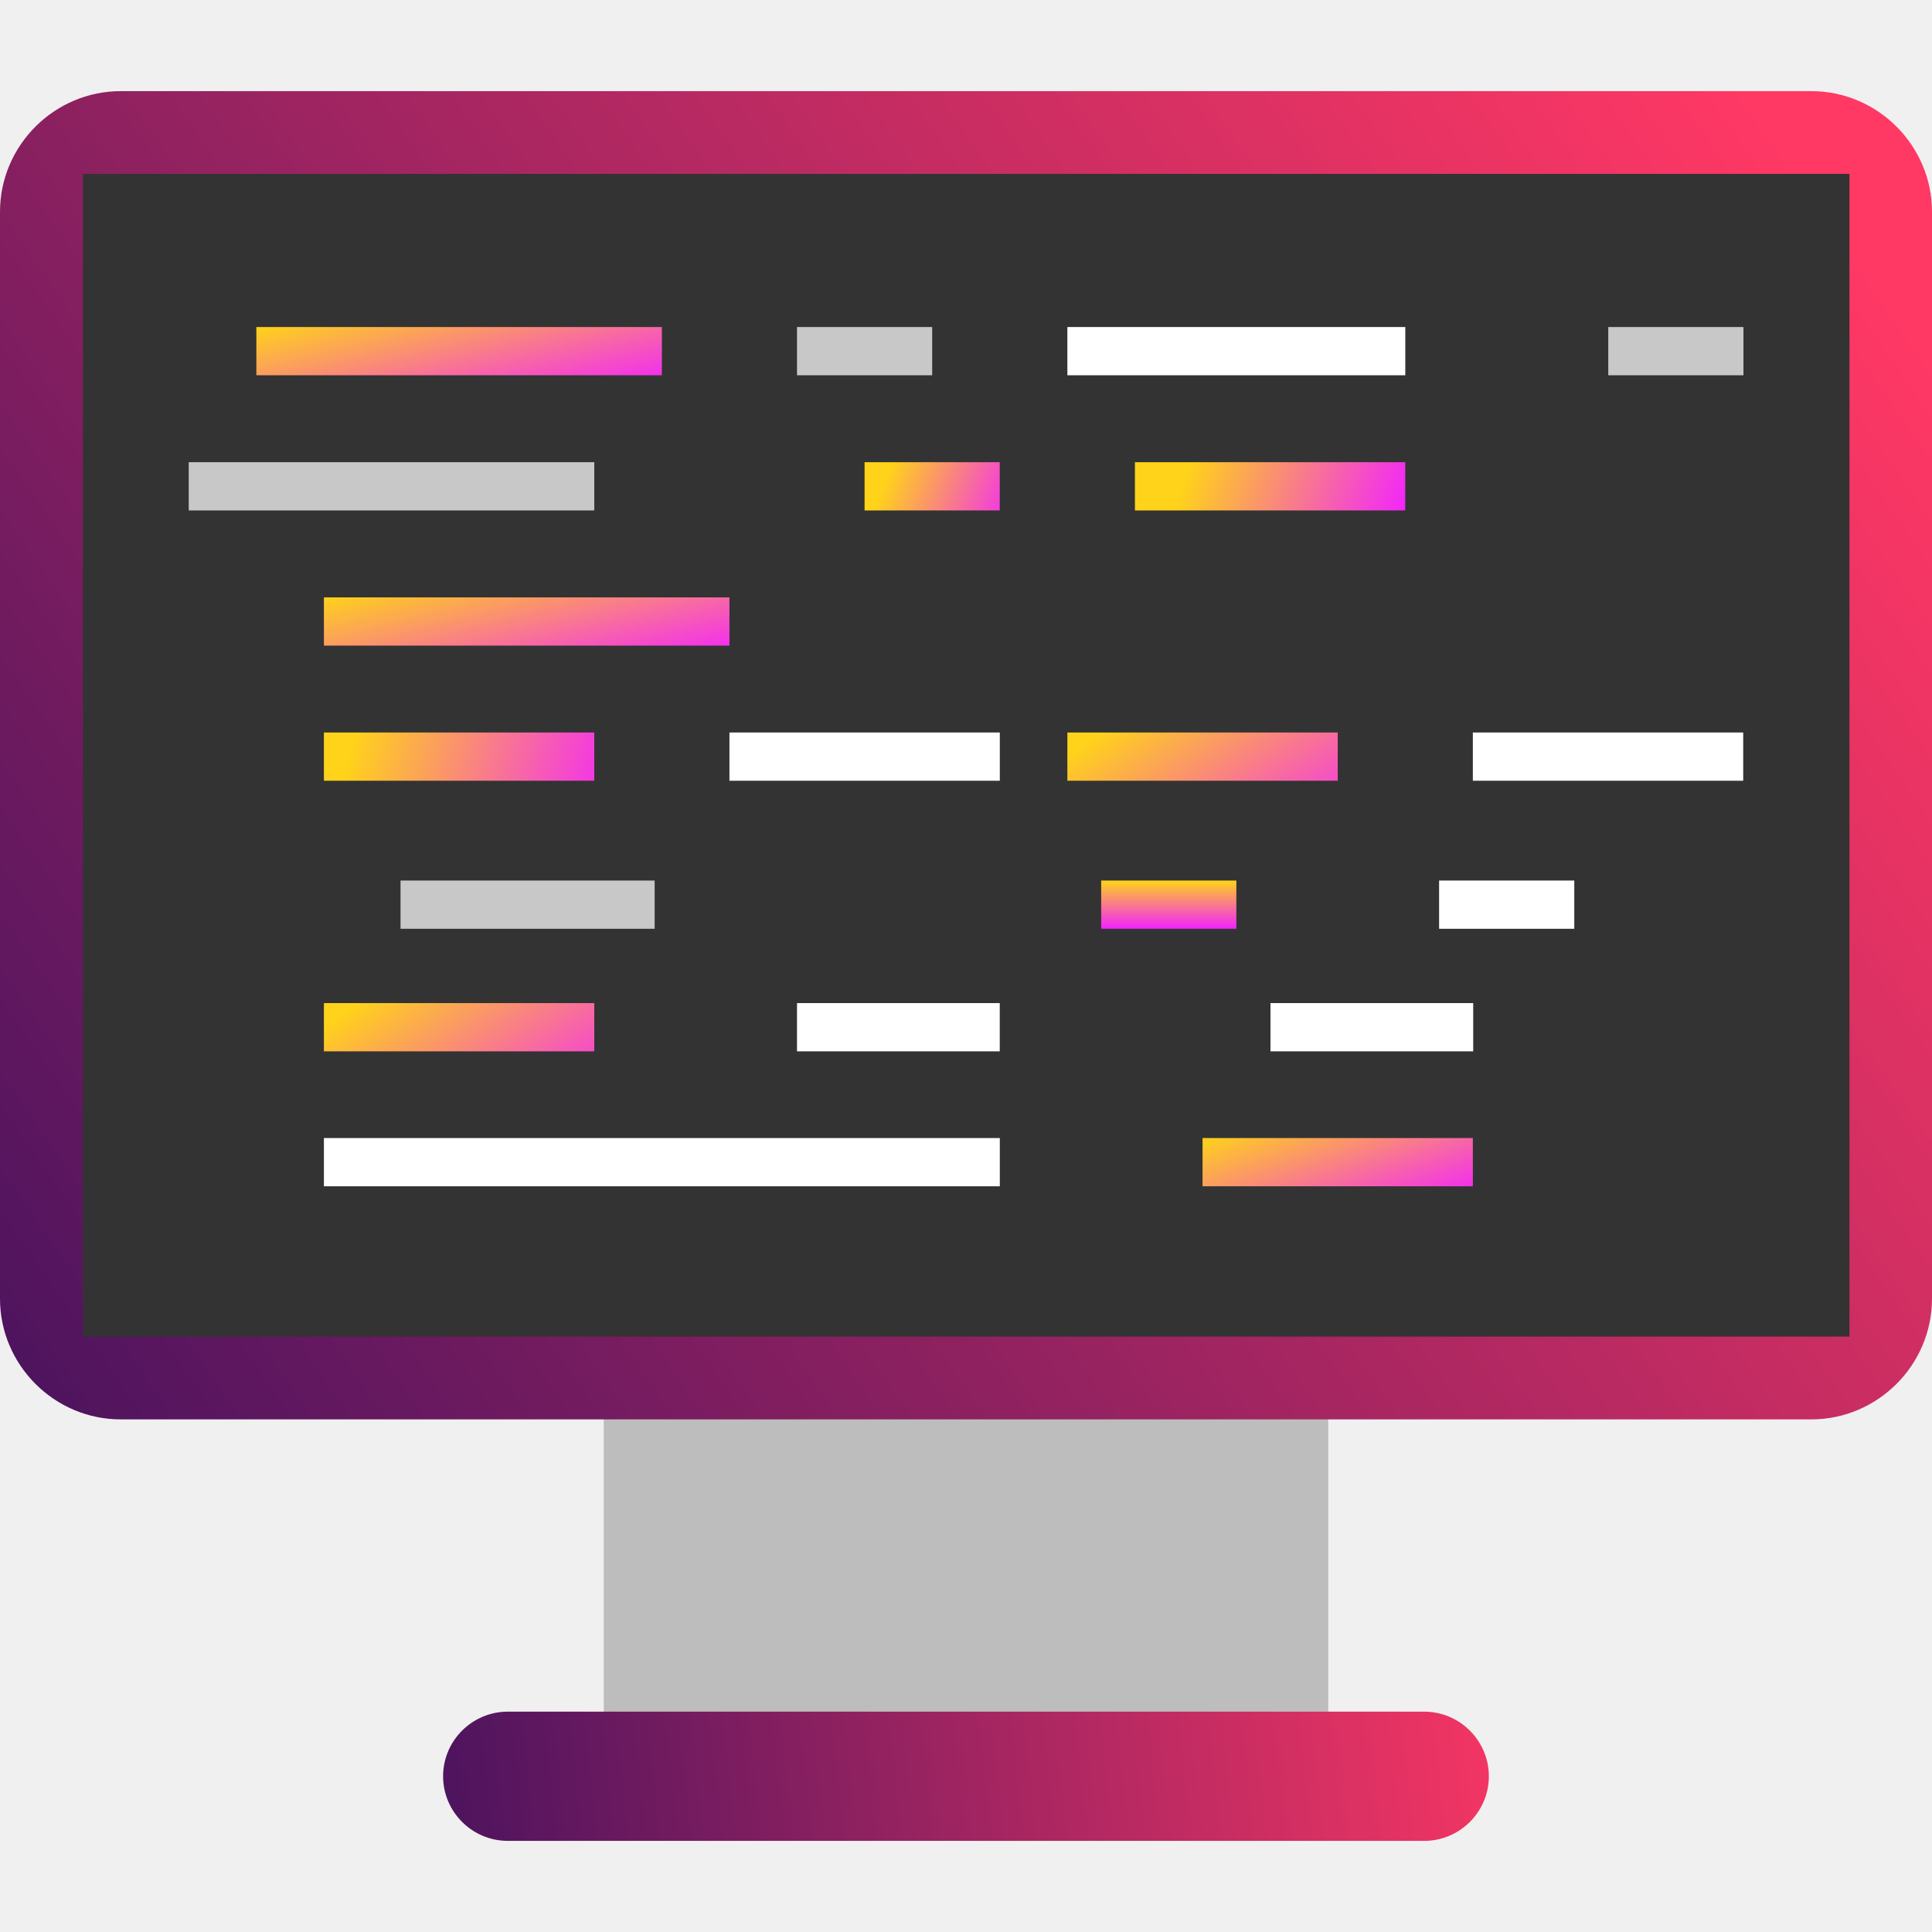
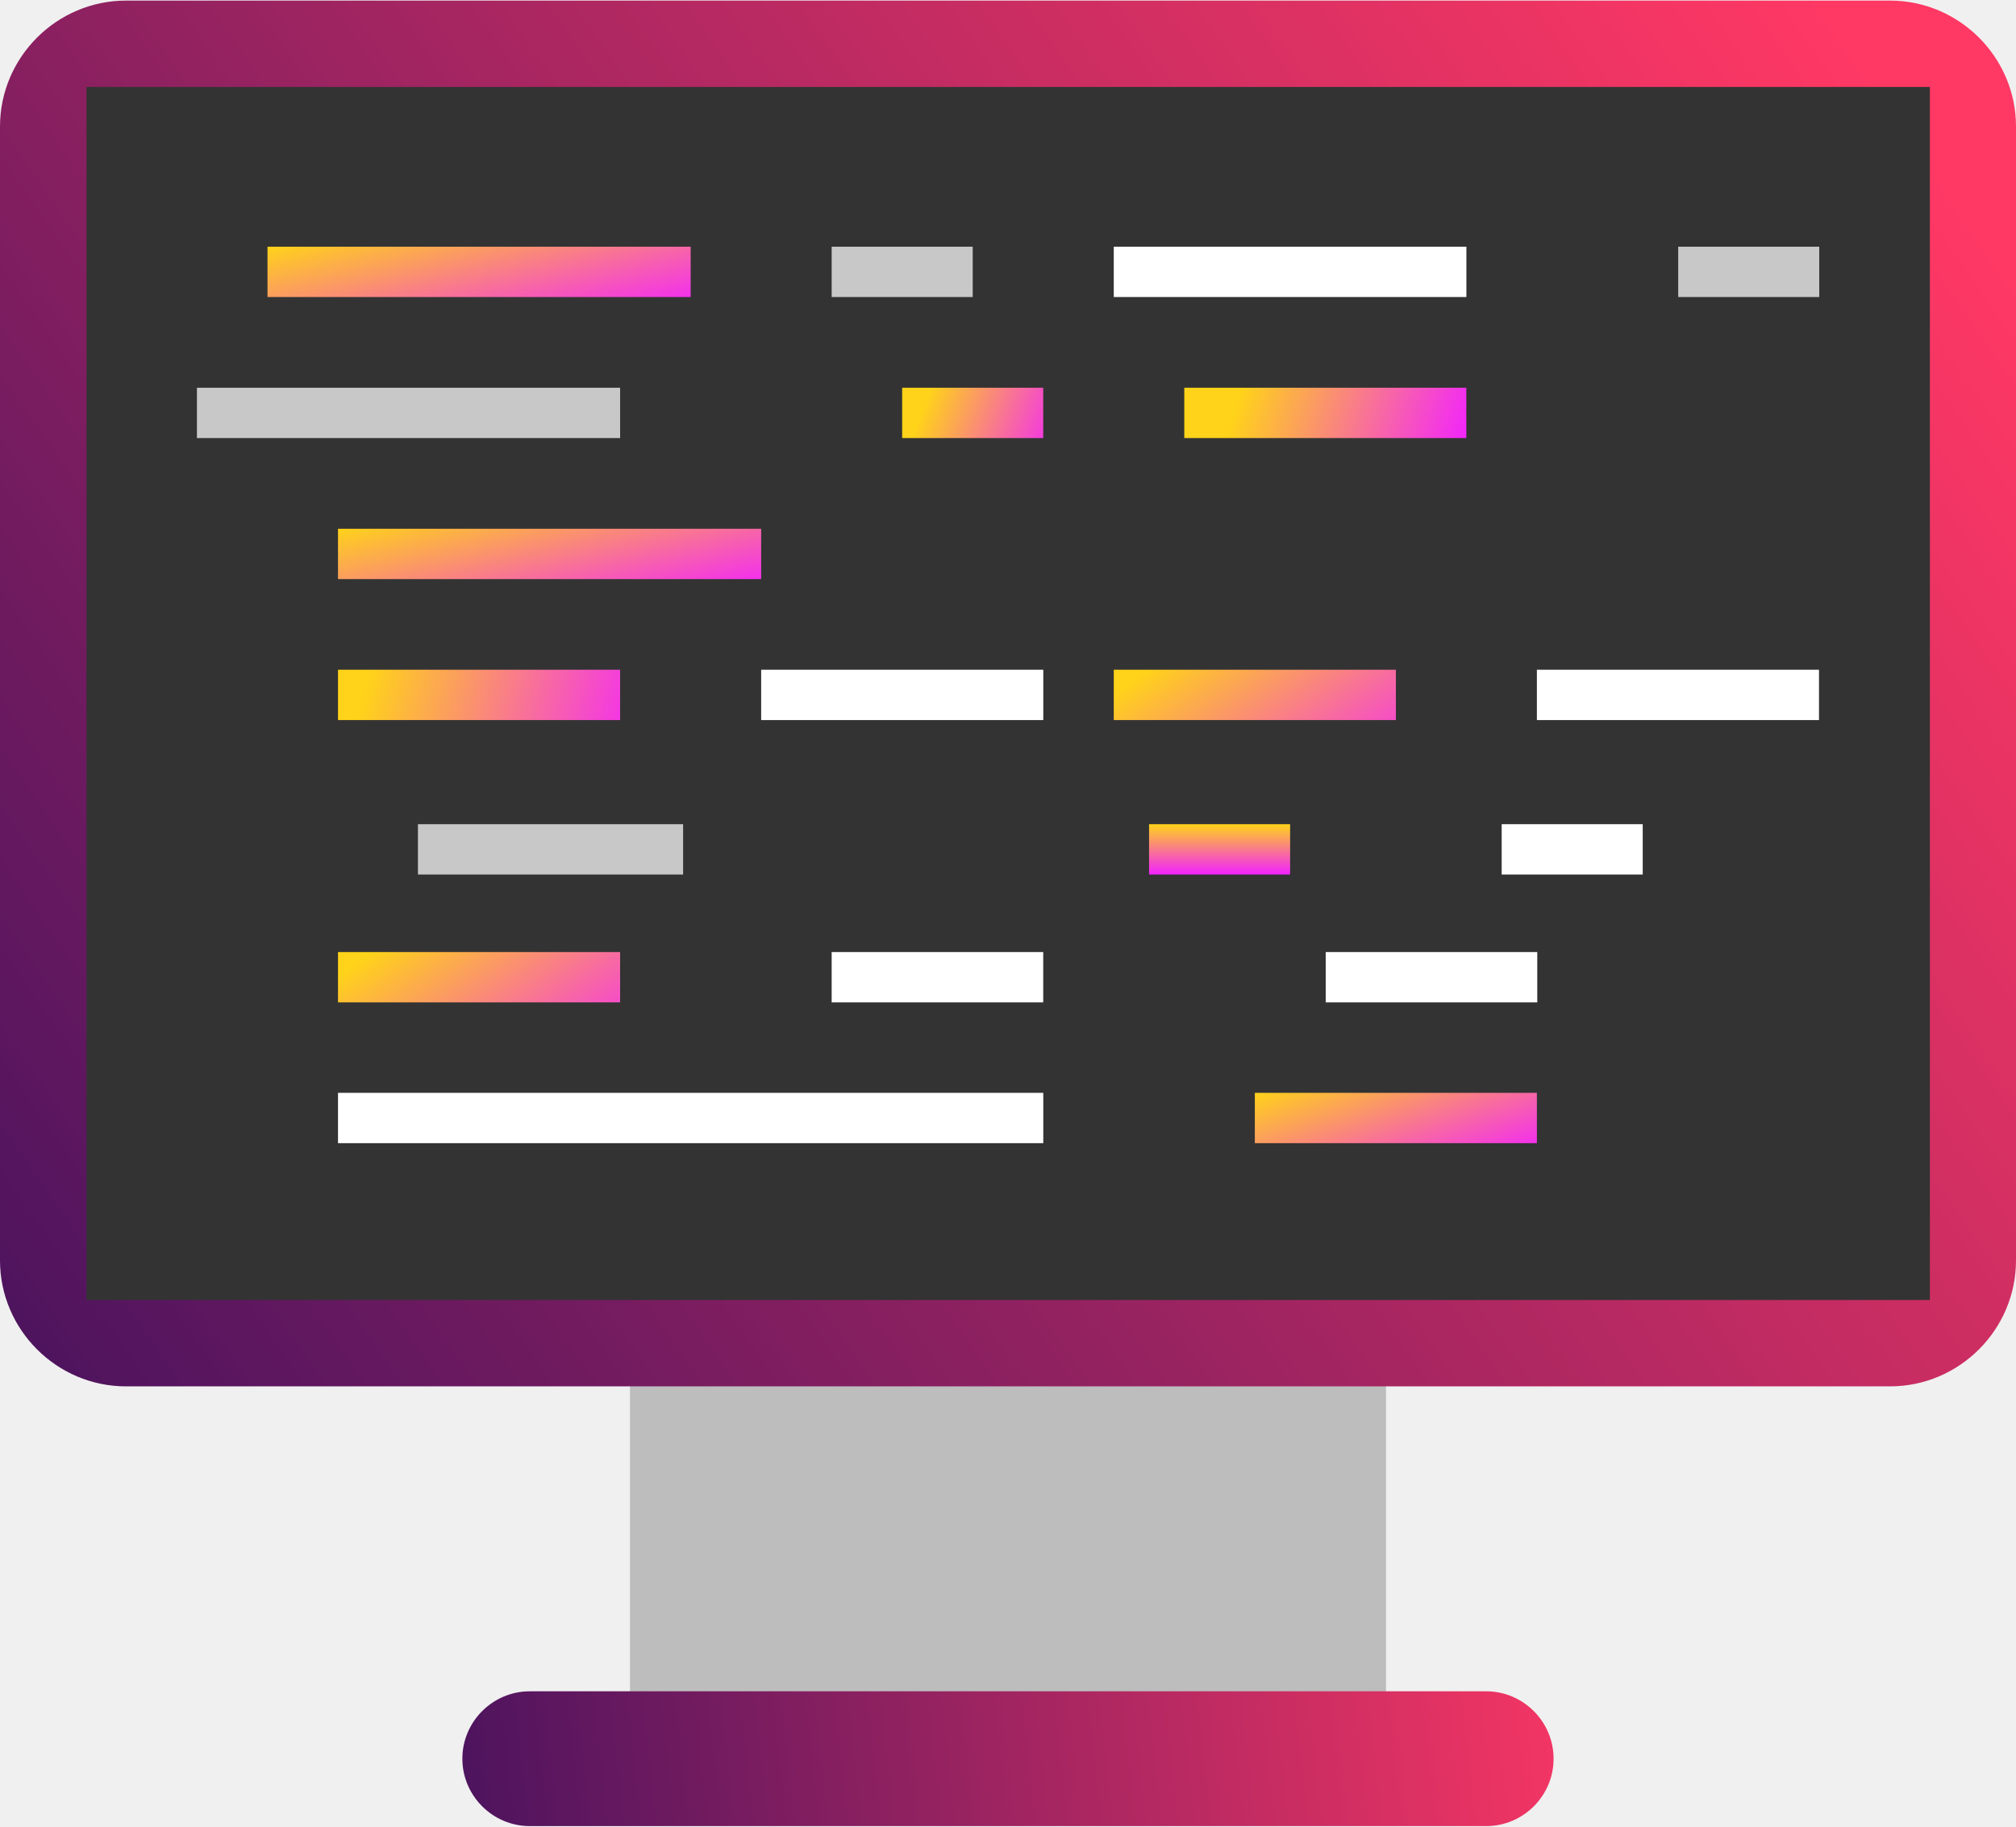
- <svg xmlns="http://www.w3.org/2000/svg" width="512" height="512" viewBox="0 0 512 512" fill="none">
-   <path d="M352 357.416H160V465.752H352V357.416Z" fill="#BDBDBD" />
-   <path d="M377.456 487.848H134.544C125.12 487.848 117.424 480.136 117.424 470.728C117.424 461.304 125.136 453.608 134.544 453.608H377.44C386.864 453.608 394.56 461.32 394.56 470.728C394.576 480.136 386.864 487.848 377.456 487.848Z" fill="url(#paint0_linear_28_5)" />
-   <path d="M480 376.152H32C14.4 376.152 0 361.752 0 344.152V56.152C0 38.552 14.4 24.152 32 24.152H480C497.6 24.152 512 38.552 512 56.152V344.152C512 361.752 497.6 376.152 480 376.152Z" fill="url(#paint1_linear_28_5)" />
-   <path d="M490.128 46.088H21.968V354.216H490.128V46.088Z" fill="#333333" />
-   <path d="M372.416 86.664H282.864V99.448H372.416V86.664Z" fill="white" />
-   <path d="M372.4 122.488H300.768V135.272H372.4V122.488Z" fill="url(#paint2_linear_28_5)" />
-   <path d="M247.04 86.664H211.216V99.448H247.04V86.664Z" fill="#C8C8C8" />
-   <path d="M264.944 122.488H229.12V135.272H264.944V122.488Z" fill="url(#paint3_linear_28_5)" />
-   <path d="M417.2 233.352H381.376V246.136H417.2V233.352Z" fill="white" />
-   <path d="M327.648 233.352H291.824V246.136H327.648V233.352Z" fill="url(#paint4_linear_28_5)" />
-   <path d="M264.944 265.832H211.216V278.616H264.944V265.832Z" fill="white" />
-   <path d="M462.032 86.664H426.208V99.448H462.032V86.664Z" fill="#C8C8C8" />
-   <path d="M157.488 194.12H85.84V206.904H157.488V194.12Z" fill="url(#paint5_linear_28_5)" />
-   <path d="M264.96 194.12H193.312V206.904H264.96V194.12Z" fill="white" />
-   <path d="M354.512 194.12H282.864V206.904H354.512V194.12Z" fill="url(#paint6_linear_28_5)" />
-   <path d="M157.488 265.832H85.84V278.616H157.488V265.832Z" fill="url(#paint7_linear_28_5)" />
-   <path d="M390.416 265.832H336.688V278.616H390.416V265.832Z" fill="white" />
-   <path d="M461.968 194.12H390.32V206.904H461.968V194.12Z" fill="white" />
-   <path d="M173.488 233.352H106.144V246.136H173.488V233.352Z" fill="#C8C8C8" />
-   <path d="M264.96 301.592H85.84V314.376H264.96V301.592Z" fill="white" />
-   <path d="M390.32 301.592H318.688V314.376H390.32V301.592Z" fill="url(#paint8_linear_28_5)" />
-   <path d="M193.312 158.312H85.84V171.096H193.312V158.312Z" fill="url(#paint9_linear_28_5)" />
-   <path d="M175.408 86.664H67.936V99.448H175.408V86.664Z" fill="url(#paint10_linear_28_5)" />
-   <path d="M157.488 122.488H50.016V135.272H157.488V122.488Z" fill="#C8C8C8" />
+ <svg xmlns="http://www.w3.org/2000/svg" width="512" height="464" viewBox="0 0 512 464" fill="none">
+   <g clip-path="url(#clip0_28_5)">
+     <path d="M352 333.416H160V441.752H352V333.416Z" fill="#BDBDBD" />
+     <path d="M377.456 463.848H134.544C125.12 463.848 117.424 456.136 117.424 446.728C117.424 437.304 125.136 429.608 134.544 429.608H377.44C386.864 429.608 394.56 437.32 394.56 446.728C394.576 456.136 386.864 463.848 377.456 463.848Z" fill="url(#paint0_linear_28_5)" />
+     <path d="M480 352.152H32C14.4 352.152 0 337.752 0 320.152V32.152C0 14.552 14.4 0.152 32 0.152H480C497.6 0.152 512 14.552 512 32.152V320.152C512 337.752 497.6 352.152 480 352.152Z" fill="url(#paint1_linear_28_5)" />
+     <path d="M490.128 22.088H21.968V330.216H490.128V22.088Z" fill="#333333" />
+     <path d="M372.416 62.664H282.864V75.448H372.416V62.664Z" fill="white" />
+     <path d="M372.4 98.488H300.768V111.272H372.4V98.488Z" fill="url(#paint2_linear_28_5)" />
+     <path d="M247.04 62.664H211.216V75.448H247.04V62.664Z" fill="#C8C8C8" />
+     <path d="M264.944 98.488H229.12V111.272H264.944V98.488Z" fill="url(#paint3_linear_28_5)" />
+     <path d="M417.2 209.352H381.376V222.136H417.2V209.352Z" fill="white" />
+     <path d="M327.648 209.352H291.824V222.136H327.648V209.352Z" fill="url(#paint4_linear_28_5)" />
+     <path d="M264.944 241.832H211.216V254.616H264.944V241.832Z" fill="white" />
+     <path d="M462.032 62.664H426.208V75.448H462.032V62.664Z" fill="#C8C8C8" />
+     <path d="M157.488 170.12H85.84V182.904H157.488V170.12Z" fill="url(#paint5_linear_28_5)" />
+     <path d="M264.96 170.12H193.312V182.904H264.96V170.12Z" fill="white" />
+     <path d="M354.512 170.12H282.864V182.904H354.512V170.12Z" fill="url(#paint6_linear_28_5)" />
+     <path d="M157.488 241.832H85.84V254.616H157.488V241.832Z" fill="url(#paint7_linear_28_5)" />
+     <path d="M390.416 241.832H336.688V254.616H390.416V241.832Z" fill="white" />
+     <path d="M461.968 170.12H390.32V182.904H461.968V170.12Z" fill="white" />
+     <path d="M173.488 209.352H106.144V222.136H173.488V209.352Z" fill="#C8C8C8" />
+     <path d="M264.96 277.592H85.84V290.376H264.96V277.592Z" fill="white" />
+     <path d="M390.32 277.592H318.688V290.376H390.32V277.592Z" fill="url(#paint8_linear_28_5)" />
+     <path d="M193.312 134.312H85.84V147.096H193.312V134.312Z" fill="url(#paint9_linear_28_5)" />
+     <path d="M175.408 62.664H67.936V75.448H175.408V62.664Z" fill="url(#paint10_linear_28_5)" />
+     <path d="M157.488 98.488H50.016V111.272H157.488V98.488Z" fill="#C8C8C8" />
+   </g>
  <defs>
-     <linearGradient id="paint0_linear_28_5" x1="416" y1="454" x2="104.5" y2="488" gradientUnits="userSpaceOnUse">
+     <linearGradient id="paint0_linear_28_5" x1="416" y1="430" x2="104.5" y2="464" gradientUnits="userSpaceOnUse">
      <stop stop-color="#FF3864" />
      <stop offset="1" stop-color="#45125E" />
    </linearGradient>
-     <linearGradient id="paint1_linear_28_5" x1="498.5" y1="35" x2="-12.5" y2="390" gradientUnits="userSpaceOnUse">
+     <linearGradient id="paint1_linear_28_5" x1="498.5" y1="11" x2="-12.5" y2="366" gradientUnits="userSpaceOnUse">
      <stop offset="0.039" stop-color="#FF3864" />
      <stop offset="1" stop-color="#45125E" />
    </linearGradient>
-     <linearGradient id="paint2_linear_28_5" x1="315.5" y1="122" x2="372" y2="140" gradientUnits="userSpaceOnUse">
+     <linearGradient id="paint2_linear_28_5" x1="315.5" y1="98" x2="372" y2="116" gradientUnits="userSpaceOnUse">
      <stop stop-color="#FFD319" />
      <stop offset="1" stop-color="#F222FF" />
    </linearGradient>
-     <linearGradient id="paint3_linear_28_5" x1="236.5" y1="122" x2="271" y2="135" gradientUnits="userSpaceOnUse">
+     <linearGradient id="paint3_linear_28_5" x1="236.5" y1="98" x2="271" y2="111" gradientUnits="userSpaceOnUse">
      <stop stop-color="#FFD319" />
      <stop offset="1" stop-color="#F222FF" />
    </linearGradient>
-     <linearGradient id="paint4_linear_28_5" x1="309.736" y1="233.352" x2="309.736" y2="246.136" gradientUnits="userSpaceOnUse">
+     <linearGradient id="paint4_linear_28_5" x1="309.736" y1="209.352" x2="309.736" y2="222.136" gradientUnits="userSpaceOnUse">
      <stop stop-color="#FFD319" />
      <stop offset="1" stop-color="#F222FF" />
    </linearGradient>
-     <linearGradient id="paint5_linear_28_5" x1="94" y1="194" x2="165" y2="213.5" gradientUnits="userSpaceOnUse">
+     <linearGradient id="paint5_linear_28_5" x1="94" y1="170" x2="165" y2="189.5" gradientUnits="userSpaceOnUse">
      <stop stop-color="#FFD319" />
      <stop offset="1" stop-color="#F222FF" />
    </linearGradient>
-     <linearGradient id="paint6_linear_28_5" x1="304.774" y1="184.646" x2="340.53" y2="235.322" gradientUnits="userSpaceOnUse">
+     <linearGradient id="paint6_linear_28_5" x1="304.774" y1="160.646" x2="340.53" y2="211.322" gradientUnits="userSpaceOnUse">
      <stop stop-color="#FFD319" />
      <stop offset="1" stop-color="#F222FF" />
    </linearGradient>
-     <linearGradient id="paint7_linear_28_5" x1="107.75" y1="256.358" x2="143.506" y2="307.034" gradientUnits="userSpaceOnUse">
+     <linearGradient id="paint7_linear_28_5" x1="107.75" y1="232.358" x2="143.506" y2="283.034" gradientUnits="userSpaceOnUse">
      <stop stop-color="#FFD319" />
      <stop offset="1" stop-color="#F222FF" />
    </linearGradient>
-     <linearGradient id="paint8_linear_28_5" x1="319.258" y1="301.246" x2="333.616" y2="339.395" gradientUnits="userSpaceOnUse">
+     <linearGradient id="paint8_linear_28_5" x1="319.258" y1="277.246" x2="333.616" y2="315.395" gradientUnits="userSpaceOnUse">
      <stop stop-color="#FFD319" />
      <stop offset="1" stop-color="#F222FF" />
    </linearGradient>
-     <linearGradient id="paint9_linear_28_5" x1="86.695" y1="157.966" x2="96.974" y2="198.94" gradientUnits="userSpaceOnUse">
+     <linearGradient id="paint9_linear_28_5" x1="86.695" y1="133.966" x2="96.974" y2="174.94" gradientUnits="userSpaceOnUse">
      <stop stop-color="#FFD319" />
      <stop offset="1" stop-color="#F222FF" />
    </linearGradient>
-     <linearGradient id="paint10_linear_28_5" x1="68.791" y1="86.318" x2="79.07" y2="127.292" gradientUnits="userSpaceOnUse">
+     <linearGradient id="paint10_linear_28_5" x1="68.791" y1="62.318" x2="79.07" y2="103.292" gradientUnits="userSpaceOnUse">
      <stop stop-color="#FFD319" />
      <stop offset="1" stop-color="#F222FF" />
    </linearGradient>
+     <clipPath id="clip0_28_5">
+       <rect width="512" height="464" fill="white" />
+     </clipPath>
  </defs>
</svg>
